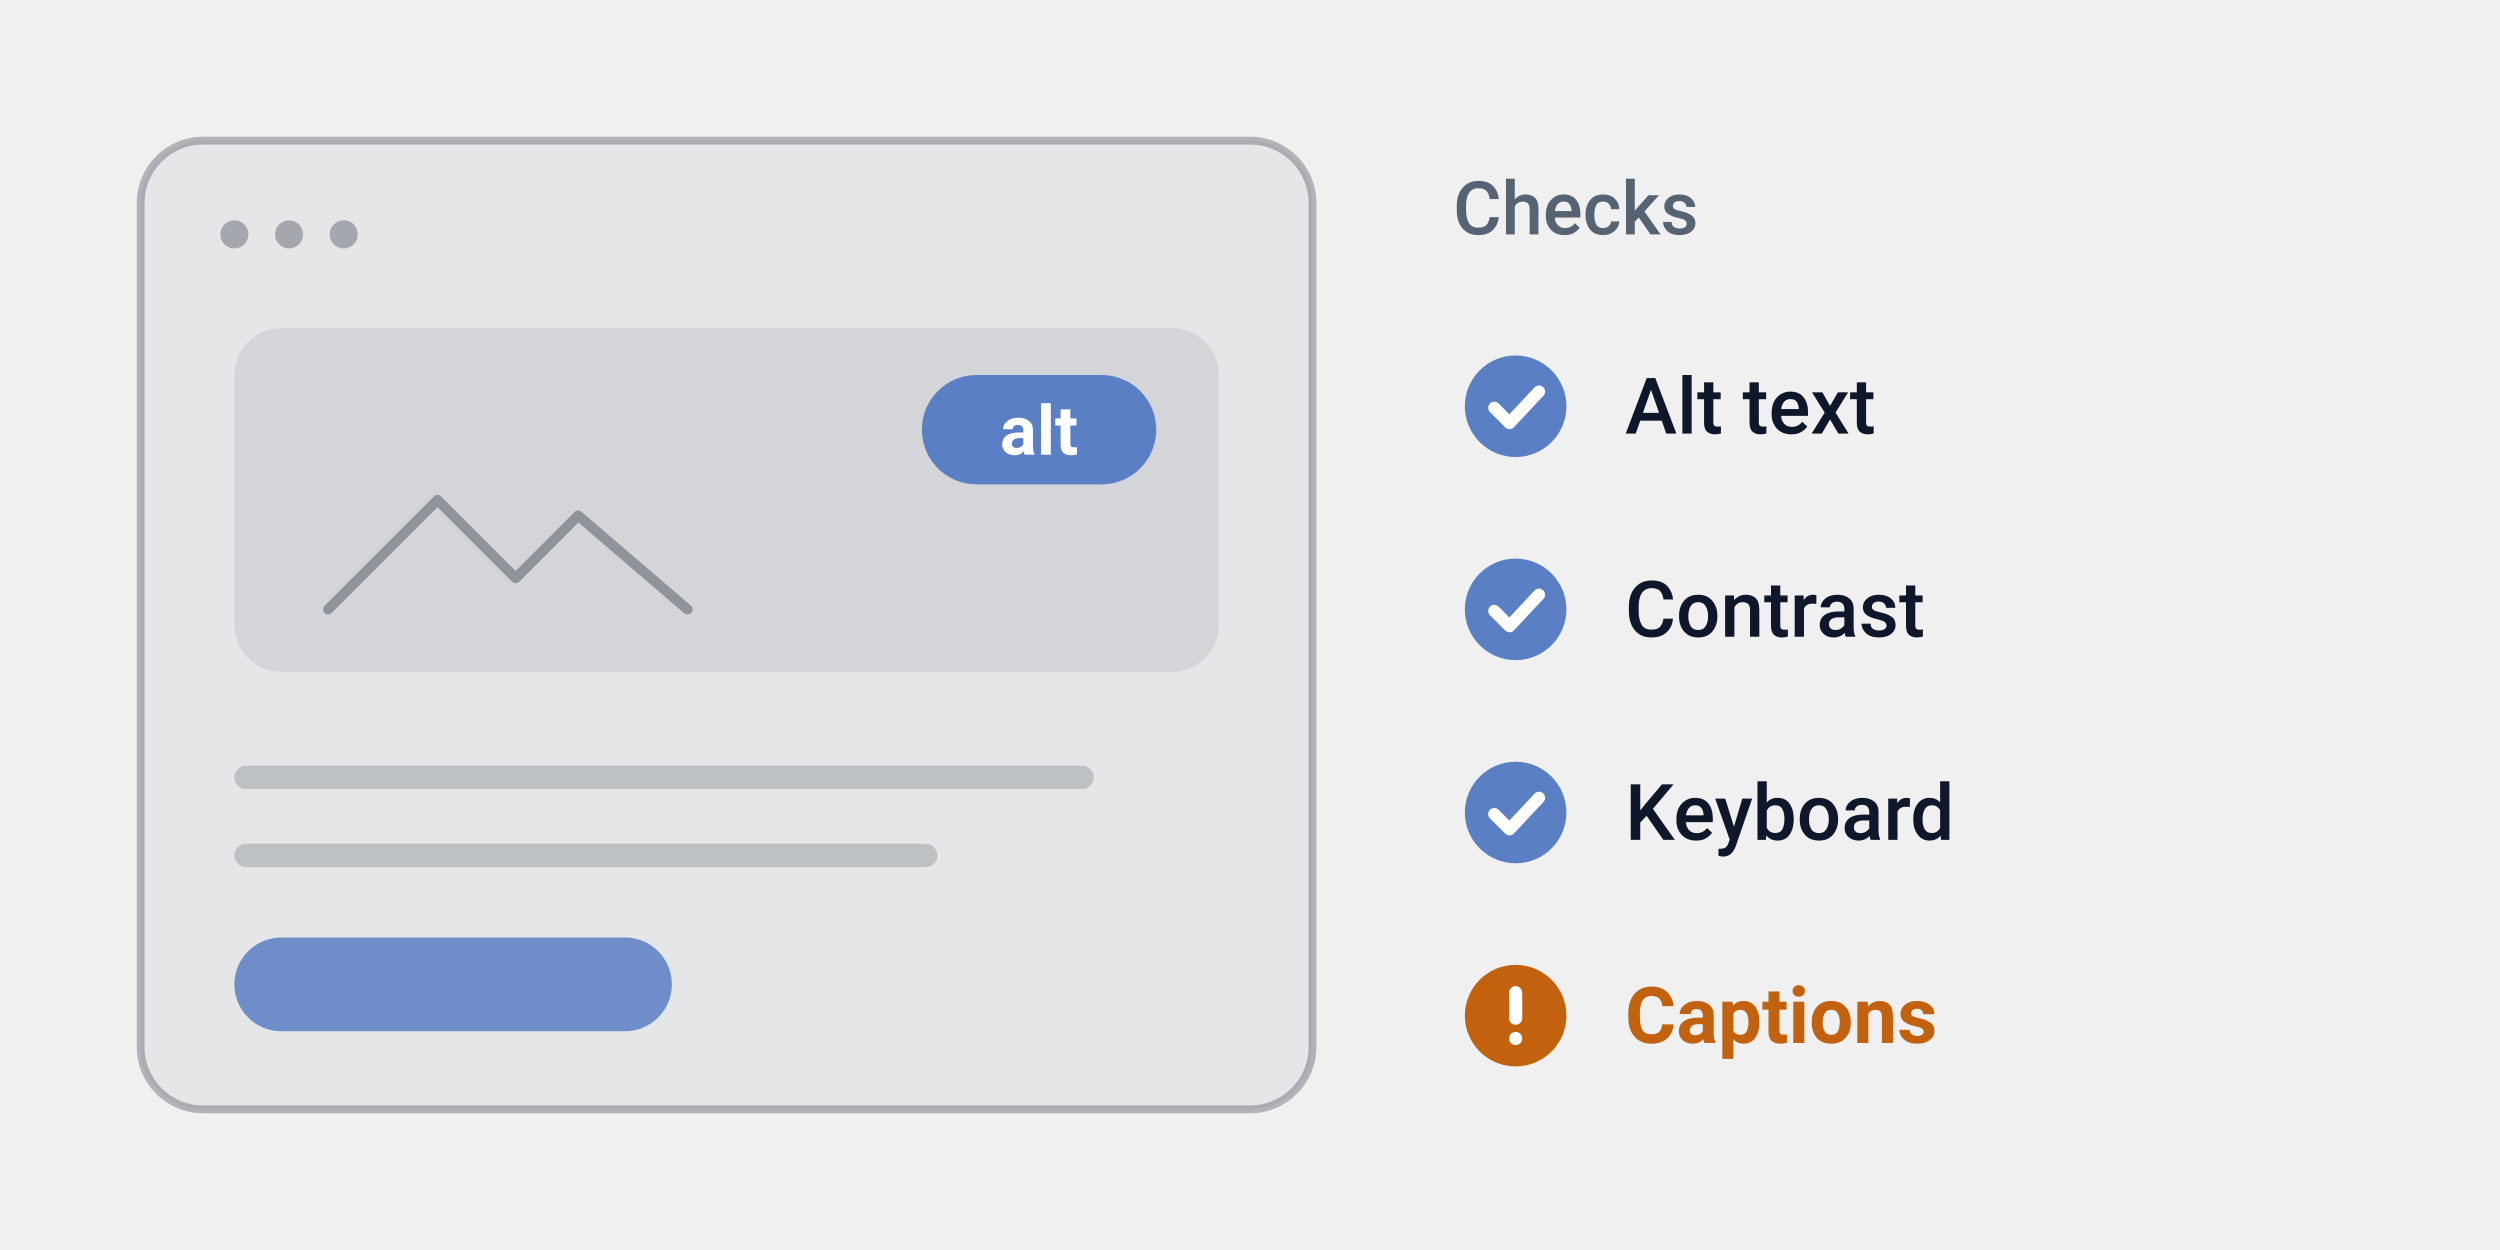
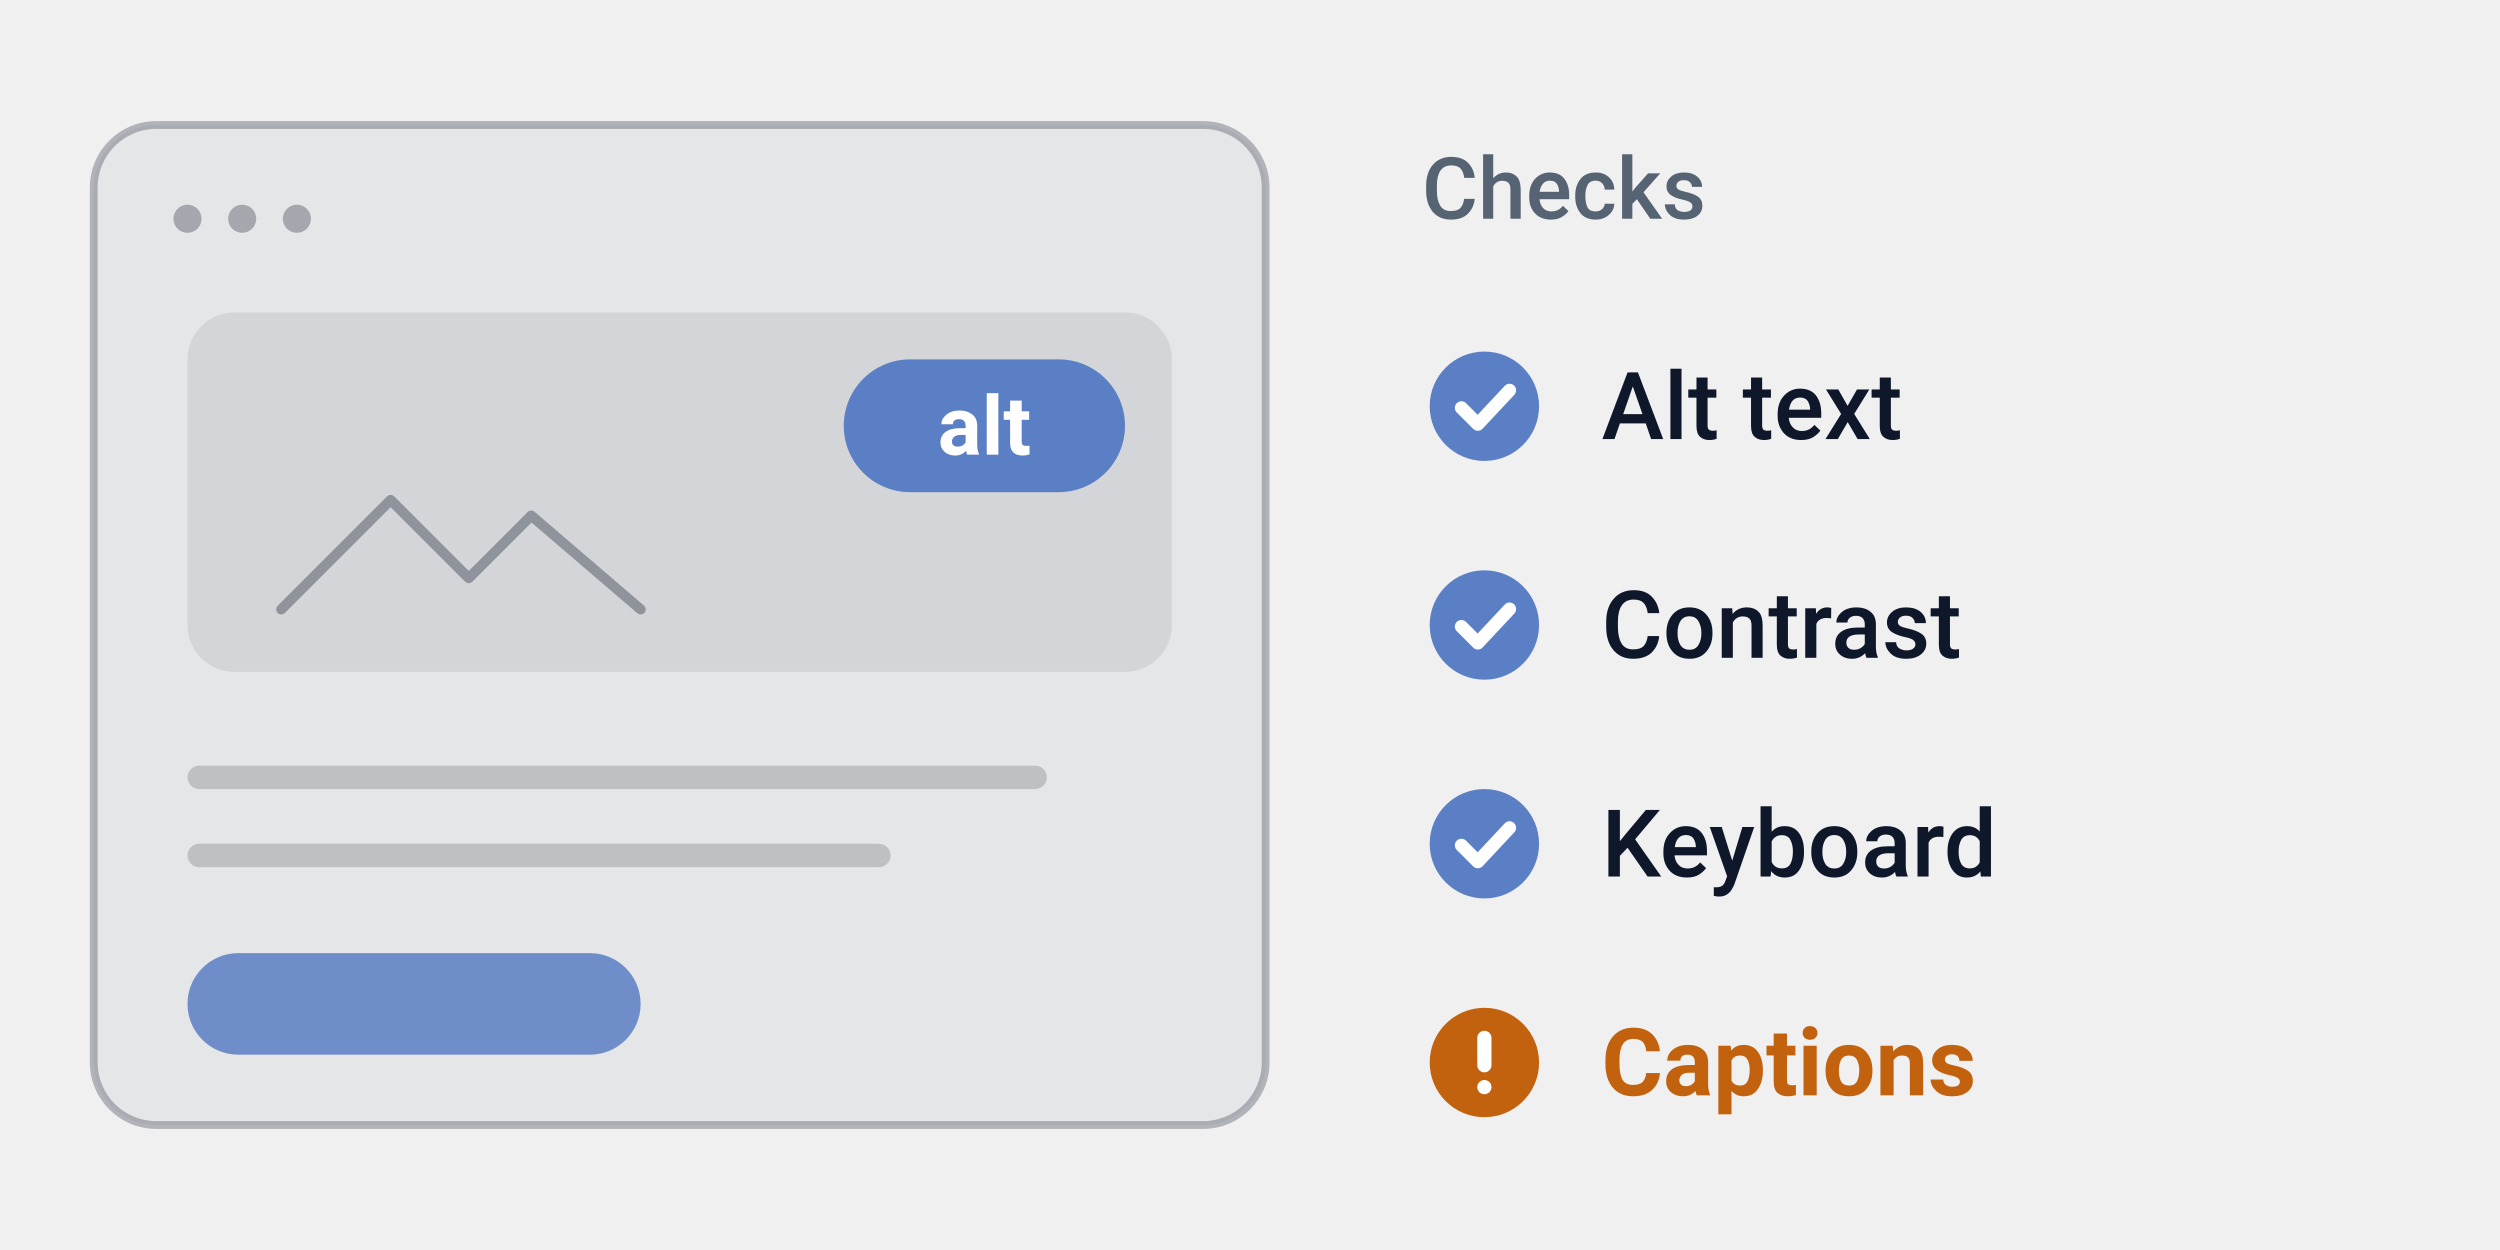
<svg xmlns="http://www.w3.org/2000/svg" width="320" height="160" viewBox="0 0 320 160" fill="none" stroke-linecap="round" stroke-linejoin="round">
-   <rect x="18" y="18" width="150" height="124" rx="8" fill="#0f172a" fill-opacity=".05" stroke="#0f172a" stroke-opacity=".28" />
-   <circle cx="30" cy="30" r="1.8" fill="#0f172a" fill-opacity=".3" />
-   <circle cx="37" cy="30" r="1.8" fill="#0f172a" fill-opacity=".3" />
-   <circle cx="44" cy="30" r="1.8" fill="#0f172a" fill-opacity=".3" />
-   <rect x="30" y="42" width="126" height="44" rx="6" fill="#0f172a" fill-opacity="0.08" />
-   <path d="M42 78 l14 -14 10 10 8 -8 14 12" stroke="#0f172a" stroke-opacity=".35" stroke-width="1.3" />
-   <rect x="118" y="48" width="30" height="14" rx="7" fill="#5b7fc4" />
-   <text x="133" y="58.2" font-family="ui-sans-serif, system-ui, -apple-system, 'Segoe UI', Roboto, Helvetica, Arial, sans-serif" font-size="8.8" font-weight="600" fill="#ffffff" text-anchor="middle">alt</text>
-   <rect x="30" y="98" width="110" height="3" rx="1.5" fill="#0f172a" fill-opacity="0.18" />
-   <rect x="30" y="108" width="90" height="3" rx="1.5" fill="#0f172a" fill-opacity="0.18" />
-   <rect x="30" y="120" width="56" height="12" rx="6" fill="#5b7fc4" fill-opacity=".85" />
-   <text x="186" y="30" font-family="ui-sans-serif, system-ui, -apple-system, 'Segoe UI', Roboto, Helvetica, Arial, sans-serif" font-size="9.5" font-weight="500" fill="#566372" text-anchor="start">Checks</text>
-   <circle cx="194" cy="52" r="6.5" fill="#5b7fc4" />
-   <path d="M191.27 52.2l1.95 1.95 3.77 -4.03" stroke="#ffffff" stroke-width="1.56" />
-   <text x="208" y="55.5" font-family="ui-sans-serif, system-ui, -apple-system, 'Segoe UI', Roboto, Helvetica, Arial, sans-serif" font-size="10" font-weight="500" fill="#0f172a" text-anchor="start">Alt text</text>
-   <circle cx="194" cy="78" r="6.5" fill="#5b7fc4" />
-   <path d="M191.27 78.2l1.95 1.95 3.77 -4.03" stroke="#ffffff" stroke-width="1.56" />
-   <text x="208" y="81.5" font-family="ui-sans-serif, system-ui, -apple-system, 'Segoe UI', Roboto, Helvetica, Arial, sans-serif" font-size="10" font-weight="500" fill="#0f172a" text-anchor="start">Contrast</text>
-   <circle cx="194" cy="104" r="6.5" fill="#5b7fc4" />
-   <path d="M191.27 104.2l1.95 1.95 3.77 -4.03" stroke="#ffffff" stroke-width="1.56" />
-   <text x="208" y="107.5" font-family="ui-sans-serif, system-ui, -apple-system, 'Segoe UI', Roboto, Helvetica, Arial, sans-serif" font-size="10" font-weight="500" fill="#0f172a" text-anchor="start">Keyboard</text>
-   <circle cx="194" cy="130" r="6.5" fill="#c2620f" />
-   <path d="M194 127.075v3.25" stroke="#ffffff" stroke-width="1.69" />
-   <circle cx="194" cy="132.925" r="0.845" fill="#ffffff" />
-   <text x="208" y="133.5" font-family="ui-sans-serif, system-ui, -apple-system, 'Segoe UI', Roboto, Helvetica, Arial, sans-serif" font-size="10" font-weight="600" fill="#c2620f" text-anchor="start">Captions</text>
+   <rect x="12" y="16" width="150" height="128" rx="8" fill="#0f172a" fill-opacity=".05" stroke="#0f172a" stroke-opacity=".28" />
+   <circle cx="24" cy="28" r="1.8" fill="#0f172a" fill-opacity=".3" />
+   <circle cx="31" cy="28" r="1.8" fill="#0f172a" fill-opacity=".3" />
+   <circle cx="38" cy="28" r="1.8" fill="#0f172a" fill-opacity=".3" />
+   <rect x="24" y="40" width="126" height="46" rx="6" fill="#0f172a" fill-opacity="0.08" />
+   <path d="M36 78 l14 -14 10 10 8 -8 14 12" stroke="#0f172a" stroke-opacity=".35" stroke-width="1.3" />
+   <rect x="108" y="46" width="36" height="17" rx="8.5" fill="#5b7fc4" />
+   <text x="126" y="58.2" font-family="ui-sans-serif, system-ui, -apple-system, 'Segoe UI', Roboto, Helvetica, Arial, sans-serif" font-size="10.5" font-weight="600" fill="#ffffff" text-anchor="middle">alt</text>
+   <rect x="24" y="98" width="110" height="3" rx="1.5" fill="#0f172a" fill-opacity="0.18" />
+   <rect x="24" y="108" width="90" height="3" rx="1.5" fill="#0f172a" fill-opacity="0.18" />
+   <rect x="24" y="122" width="58" height="13" rx="6.5" fill="#5b7fc4" fill-opacity=".85" />
+   <text x="182" y="28" font-family="ui-sans-serif, system-ui, -apple-system, 'Segoe UI', Roboto, Helvetica, Arial, sans-serif" font-size="11" font-weight="500" fill="#566372" text-anchor="start">Checks</text>
+   <circle cx="190" cy="52" r="7" fill="#5b7fc4" />
+   <path d="M187.06 52.2l2.1 2.1 4.06 -4.34" stroke="#ffffff" stroke-width="1.68" />
+   <text x="205" y="56.2" font-family="ui-sans-serif, system-ui, -apple-system, 'Segoe UI', Roboto, Helvetica, Arial, sans-serif" font-size="12" font-weight="500" fill="#0f172a" text-anchor="start">Alt text</text>
+   <circle cx="190" cy="80" r="7" fill="#5b7fc4" />
+   <path d="M187.06 80.2l2.1 2.1 4.06 -4.34" stroke="#ffffff" stroke-width="1.68" />
+   <text x="205" y="84.2" font-family="ui-sans-serif, system-ui, -apple-system, 'Segoe UI', Roboto, Helvetica, Arial, sans-serif" font-size="12" font-weight="500" fill="#0f172a" text-anchor="start">Contrast</text>
+   <circle cx="190" cy="108" r="7" fill="#5b7fc4" />
+   <path d="M187.06 108.2l2.1 2.1 4.06 -4.34" stroke="#ffffff" stroke-width="1.68" />
+   <text x="205" y="112.2" font-family="ui-sans-serif, system-ui, -apple-system, 'Segoe UI', Roboto, Helvetica, Arial, sans-serif" font-size="12" font-weight="500" fill="#0f172a" text-anchor="start">Keyboard</text>
+   <circle cx="190" cy="136" r="7" fill="#c2620f" />
+   <path d="M190 132.85v3.5" stroke="#ffffff" stroke-width="1.82" />
+   <circle cx="190" cy="139.15" r="0.91" fill="#ffffff" />
+   <text x="205" y="140.2" font-family="ui-sans-serif, system-ui, -apple-system, 'Segoe UI', Roboto, Helvetica, Arial, sans-serif" font-size="12" font-weight="600" fill="#c2620f" text-anchor="start">Captions</text>
</svg>
